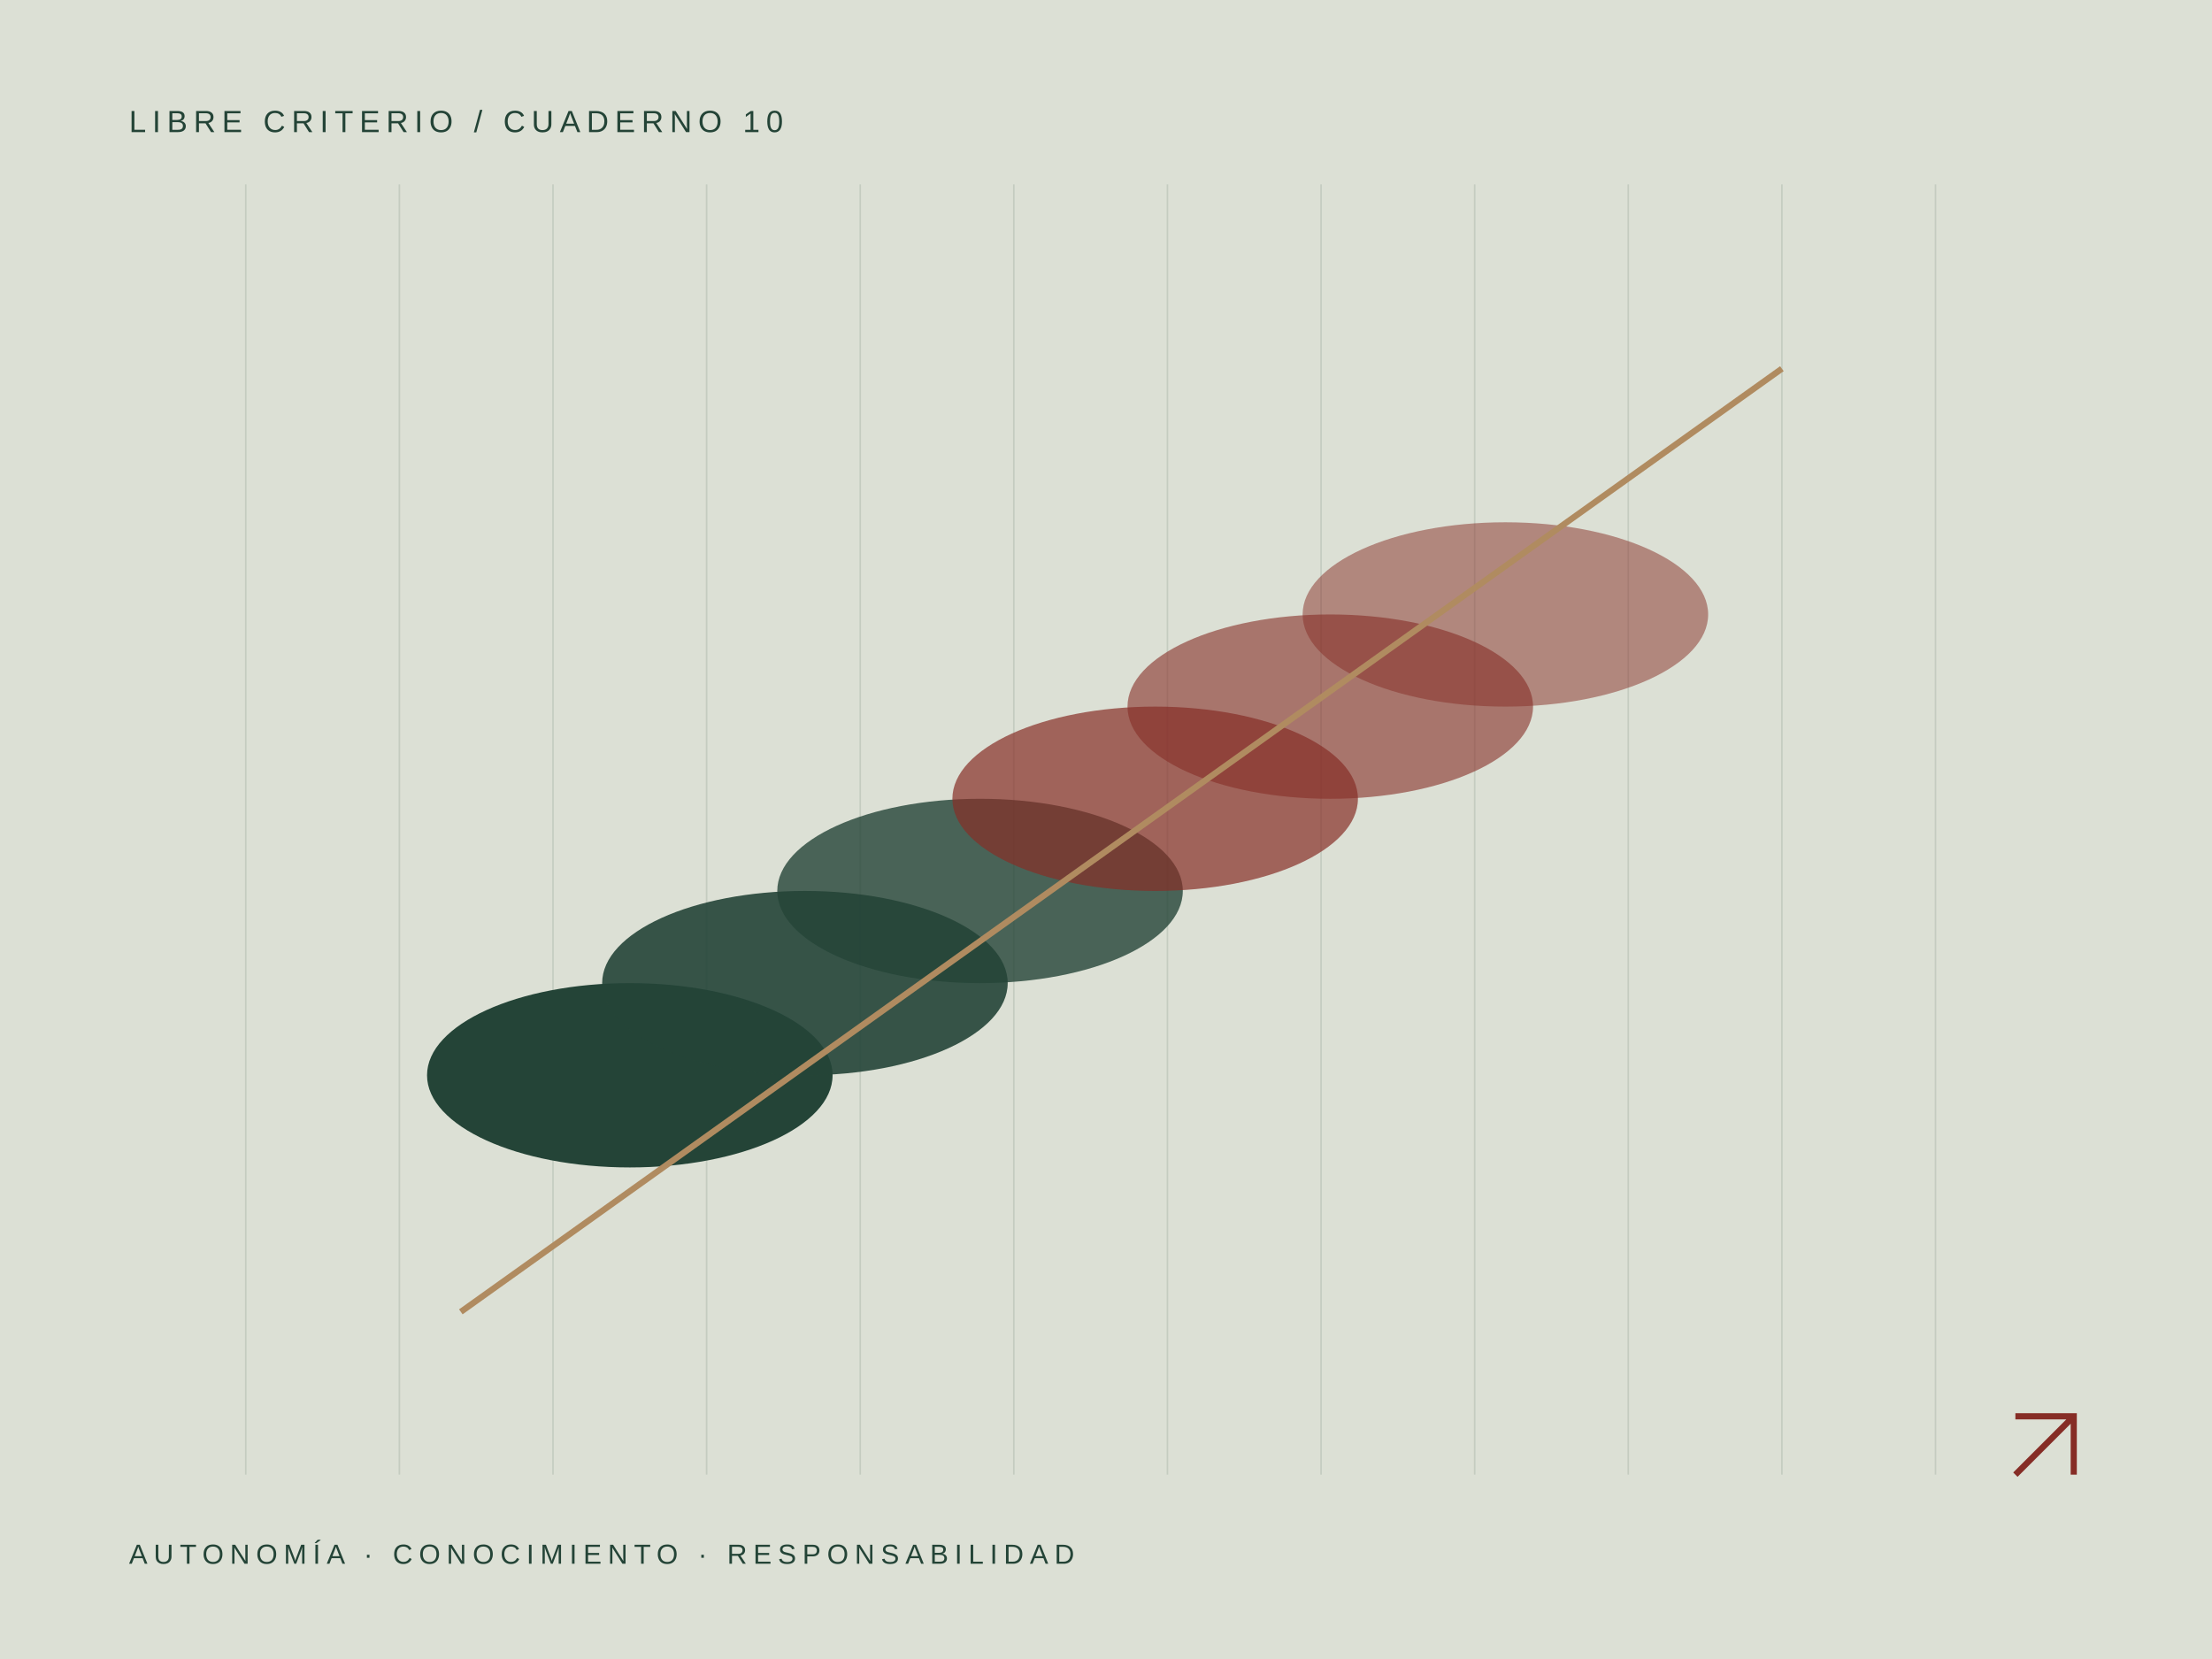
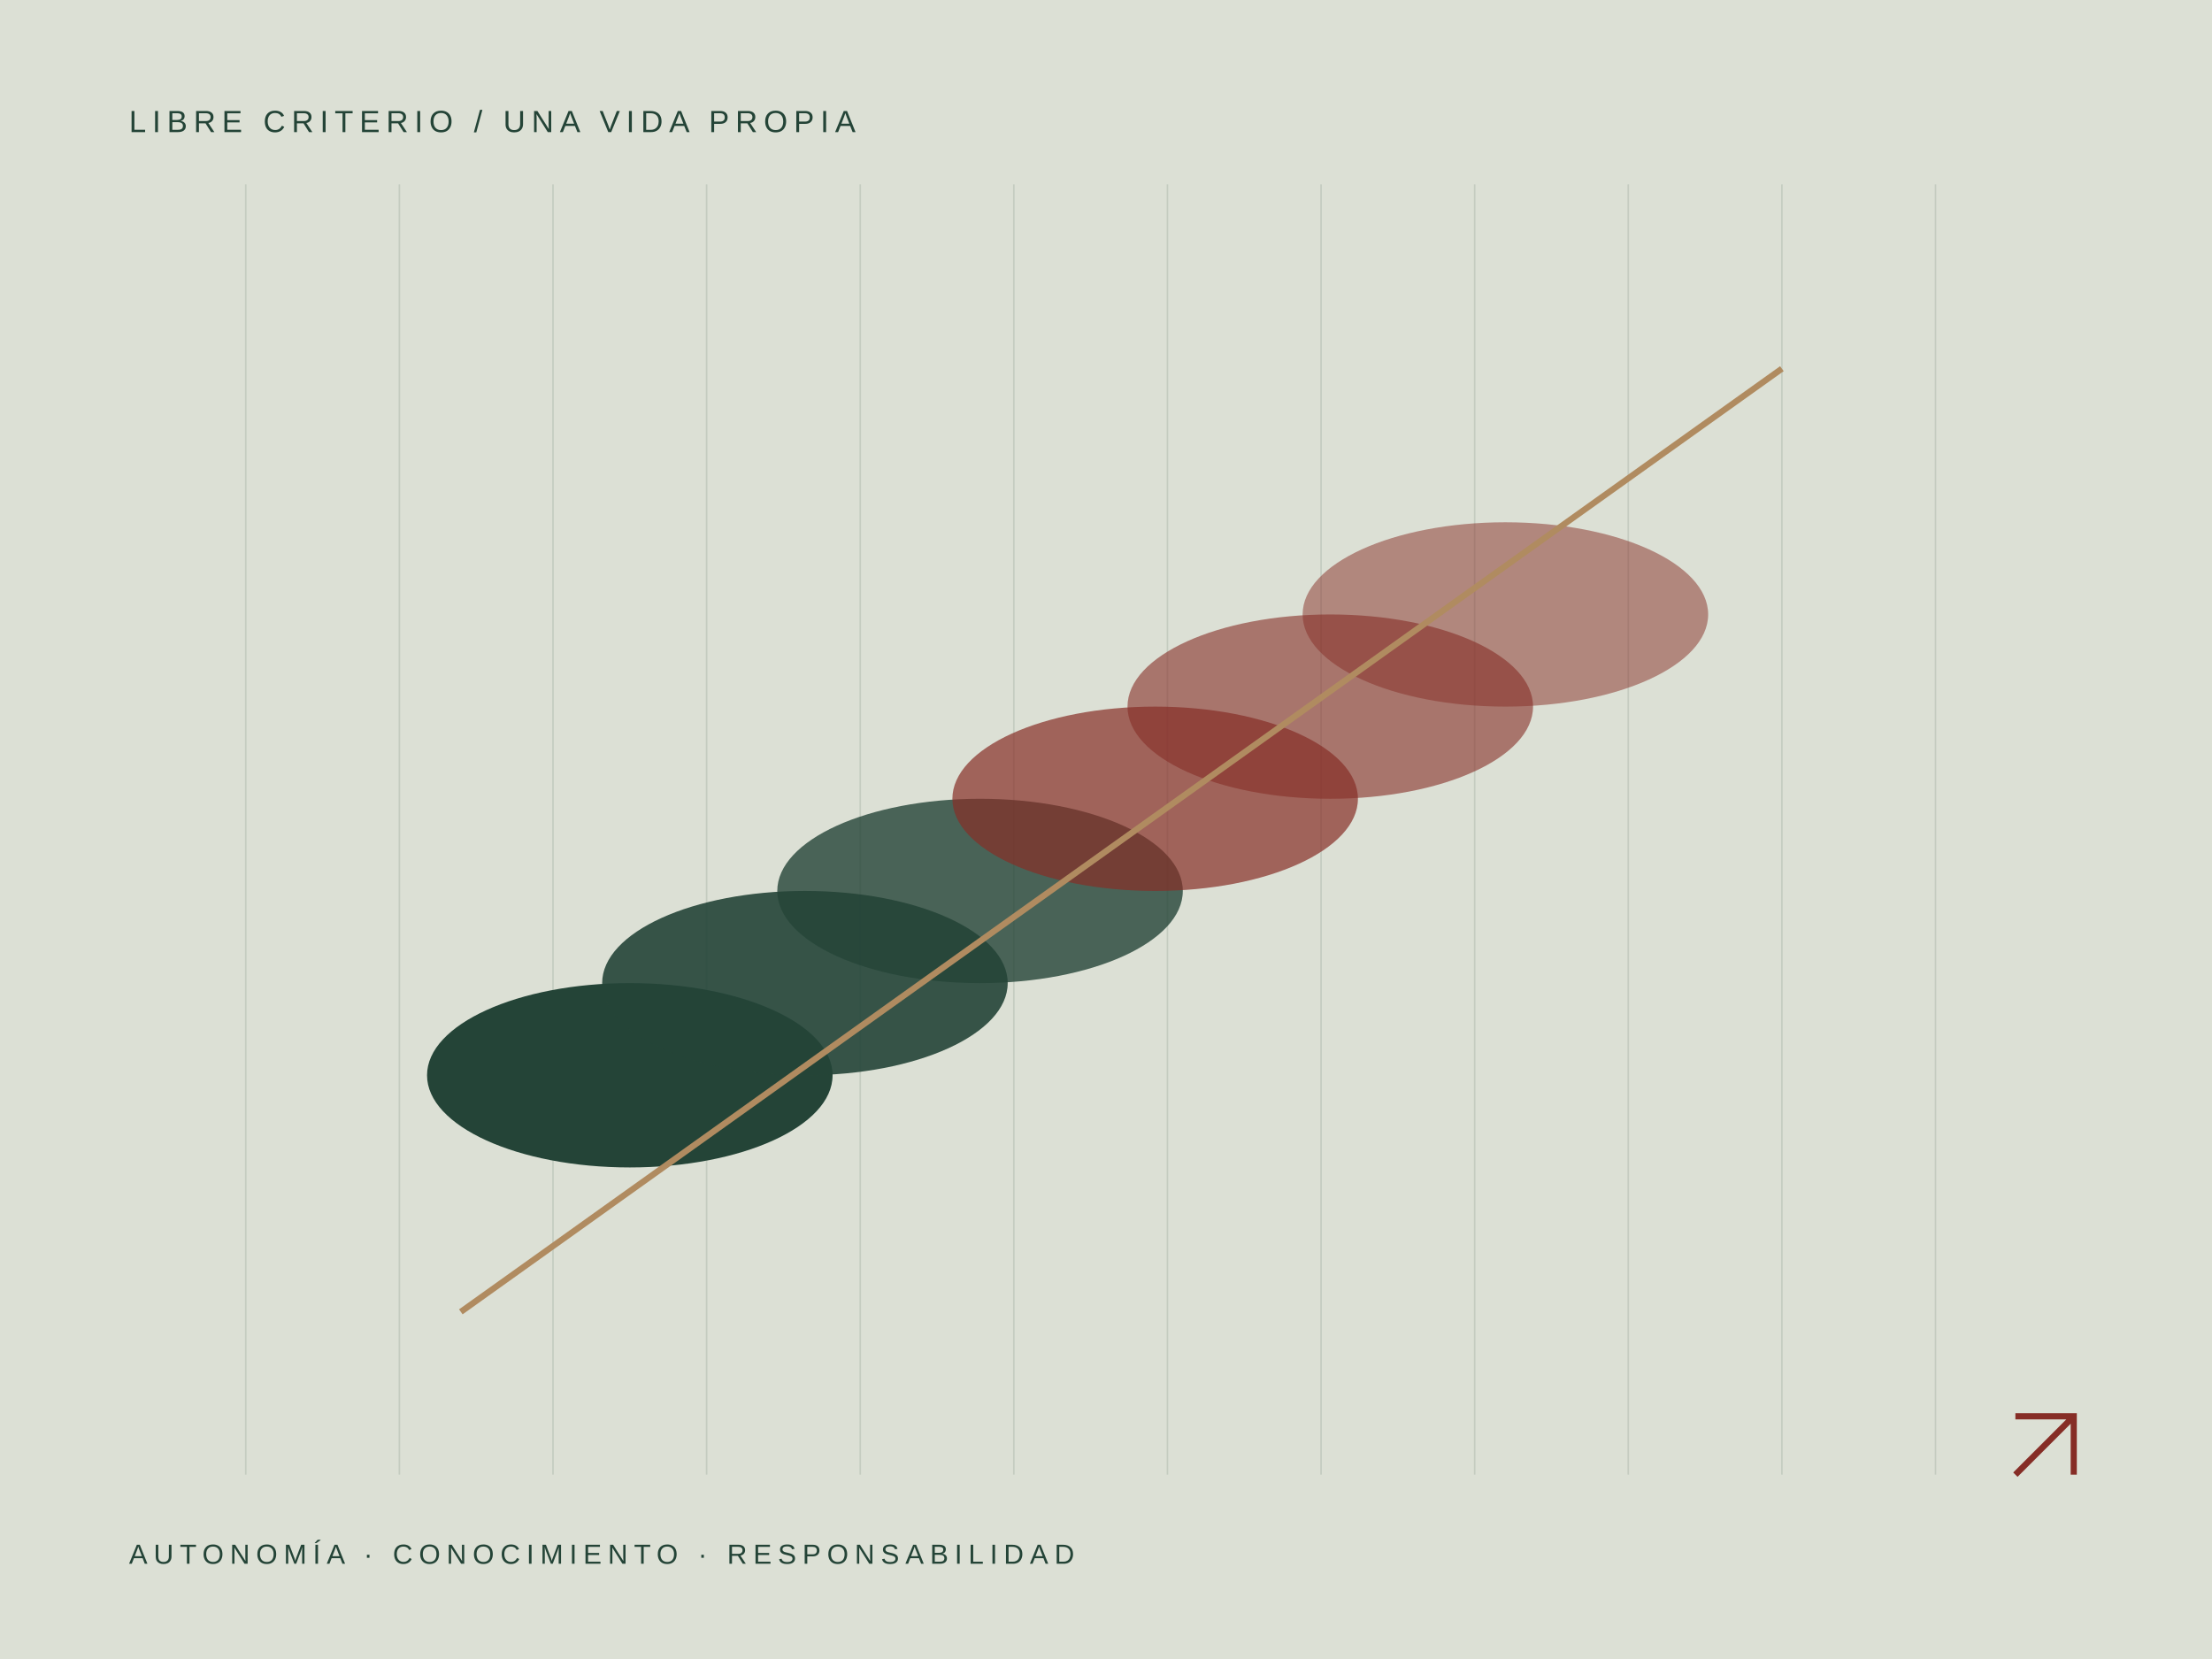
<svg xmlns="http://www.w3.org/2000/svg" viewBox="0 0 720 540" width="720" height="540" role="img" aria-label="Inflación: el reloj que desgasta el ahorro">
  <rect width="720" height="540" fill="#dce0d5" />
  <g opacity=".13">
    <line x1="80" y1="60" x2="80" y2="480" stroke="#244437" stroke-width="0.5" />
    <line x1="130" y1="60" x2="130" y2="480" stroke="#244437" stroke-width="0.5" />
    <line x1="180" y1="60" x2="180" y2="480" stroke="#244437" stroke-width="0.5" />
    <line x1="230" y1="60" x2="230" y2="480" stroke="#244437" stroke-width="0.5" />
    <line x1="280" y1="60" x2="280" y2="480" stroke="#244437" stroke-width="0.5" />
    <line x1="330" y1="60" x2="330" y2="480" stroke="#244437" stroke-width="0.5" />
    <line x1="380" y1="60" x2="380" y2="480" stroke="#244437" stroke-width="0.5" />
    <line x1="430" y1="60" x2="430" y2="480" stroke="#244437" stroke-width="0.5" />
    <line x1="480" y1="60" x2="480" y2="480" stroke="#244437" stroke-width="0.5" />
    <line x1="530" y1="60" x2="530" y2="480" stroke="#244437" stroke-width="0.5" />
    <line x1="580" y1="60" x2="580" y2="480" stroke="#244437" stroke-width="0.5" />
    <line x1="630" y1="60" x2="630" y2="480" stroke="#244437" stroke-width="0.5" />
  </g>
  <ellipse cx="205" cy="350" rx="66" ry="30" fill="#244437" opacity="1" />
  <ellipse cx="262" cy="320" rx="66" ry="30" fill="#244437" opacity="0.9" />
  <ellipse cx="319" cy="290" rx="66" ry="30" fill="#244437" opacity="0.8" />
  <ellipse cx="376" cy="260" rx="66" ry="30" fill="#862d26" opacity="0.7" />
  <ellipse cx="433" cy="230" rx="66" ry="30" fill="#862d26" opacity="0.6" />
  <ellipse cx="490" cy="200" rx="66" ry="30" fill="#862d26" opacity="0.5" />
  <line x1="150" y1="427" x2="580" y2="120" stroke="#b08b60" stroke-width="2" />
-   <text x="42" y="43" fill="#244437" font-family="Arial" font-size="10" letter-spacing="2">LIBRE CRITERIO / CUADERNO 10</text>
+   <text x="42" y="43" fill="#244437" font-family="Arial" font-size="10" letter-spacing="2">LIBRE CRITERIO / UNA VIDA PROPIA</text>
  <text x="42" y="509" fill="#244437" font-family="Arial" font-size="9" letter-spacing="2">AUTONOMÍA · CONOCIMIENTO · RESPONSABILIDAD</text>
  <path d="m656 480 19-19m-19 0h19v19" fill="none" stroke="#862d26" stroke-width="2" />
</svg>
